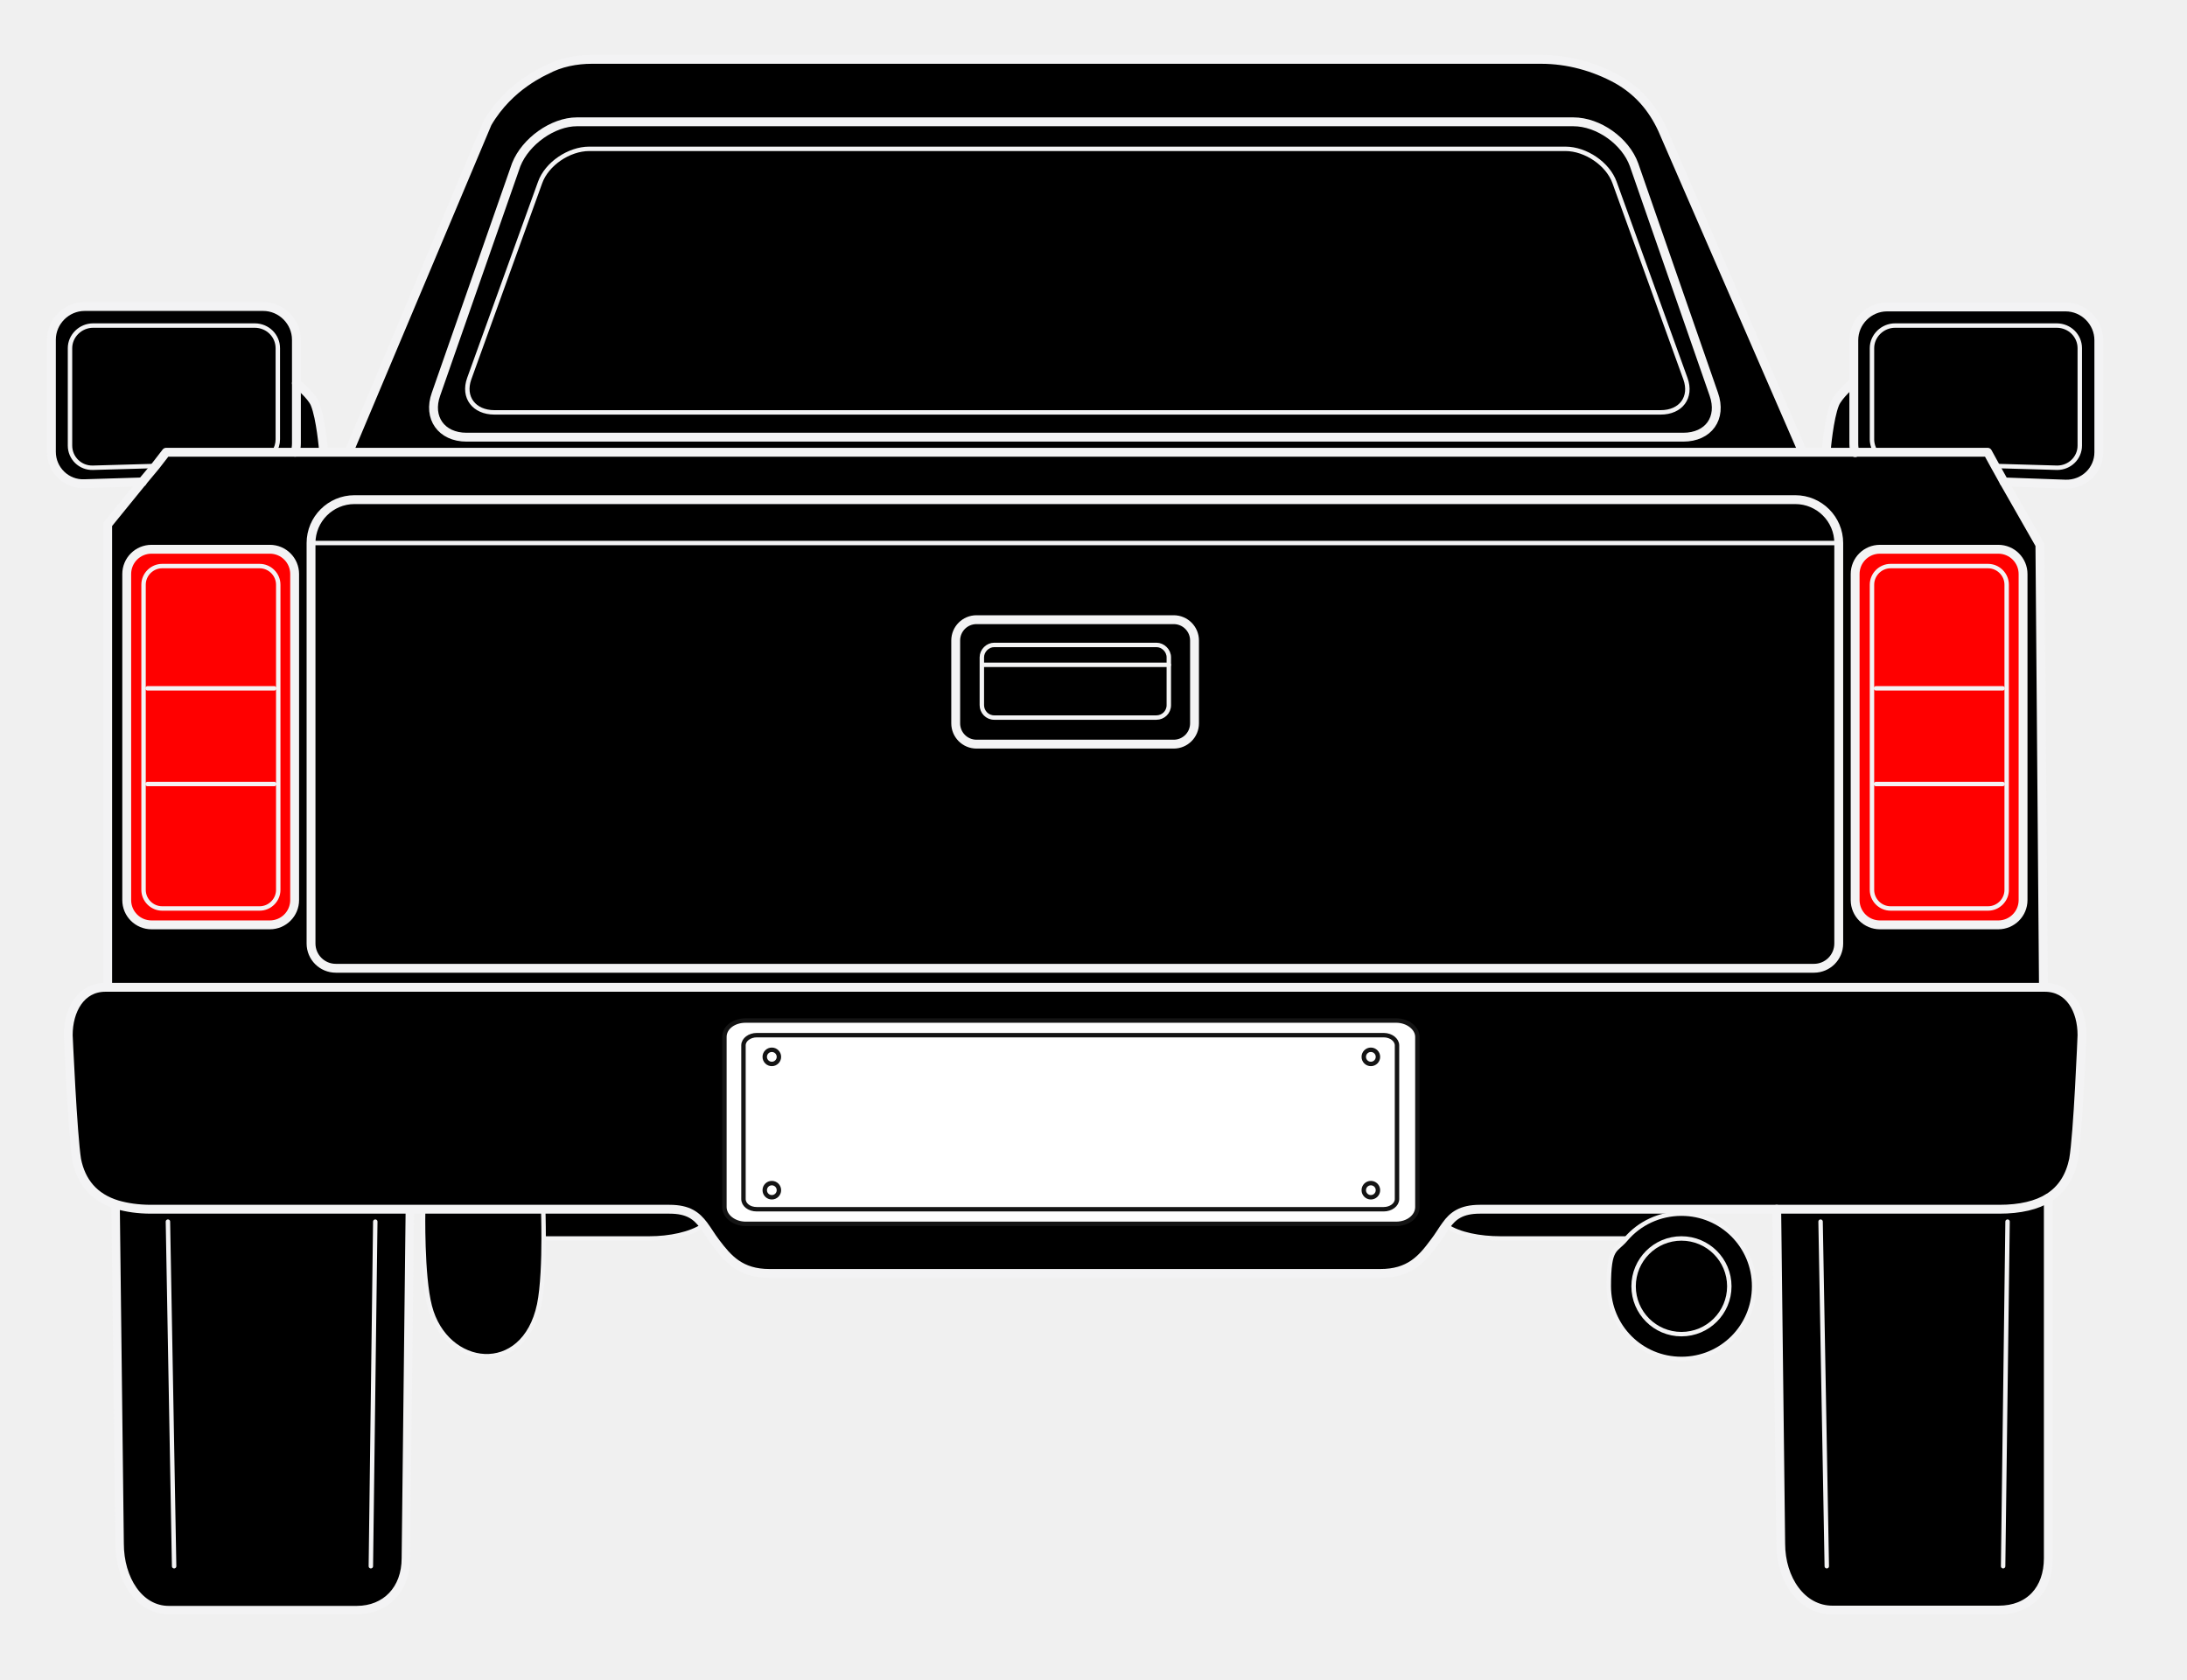
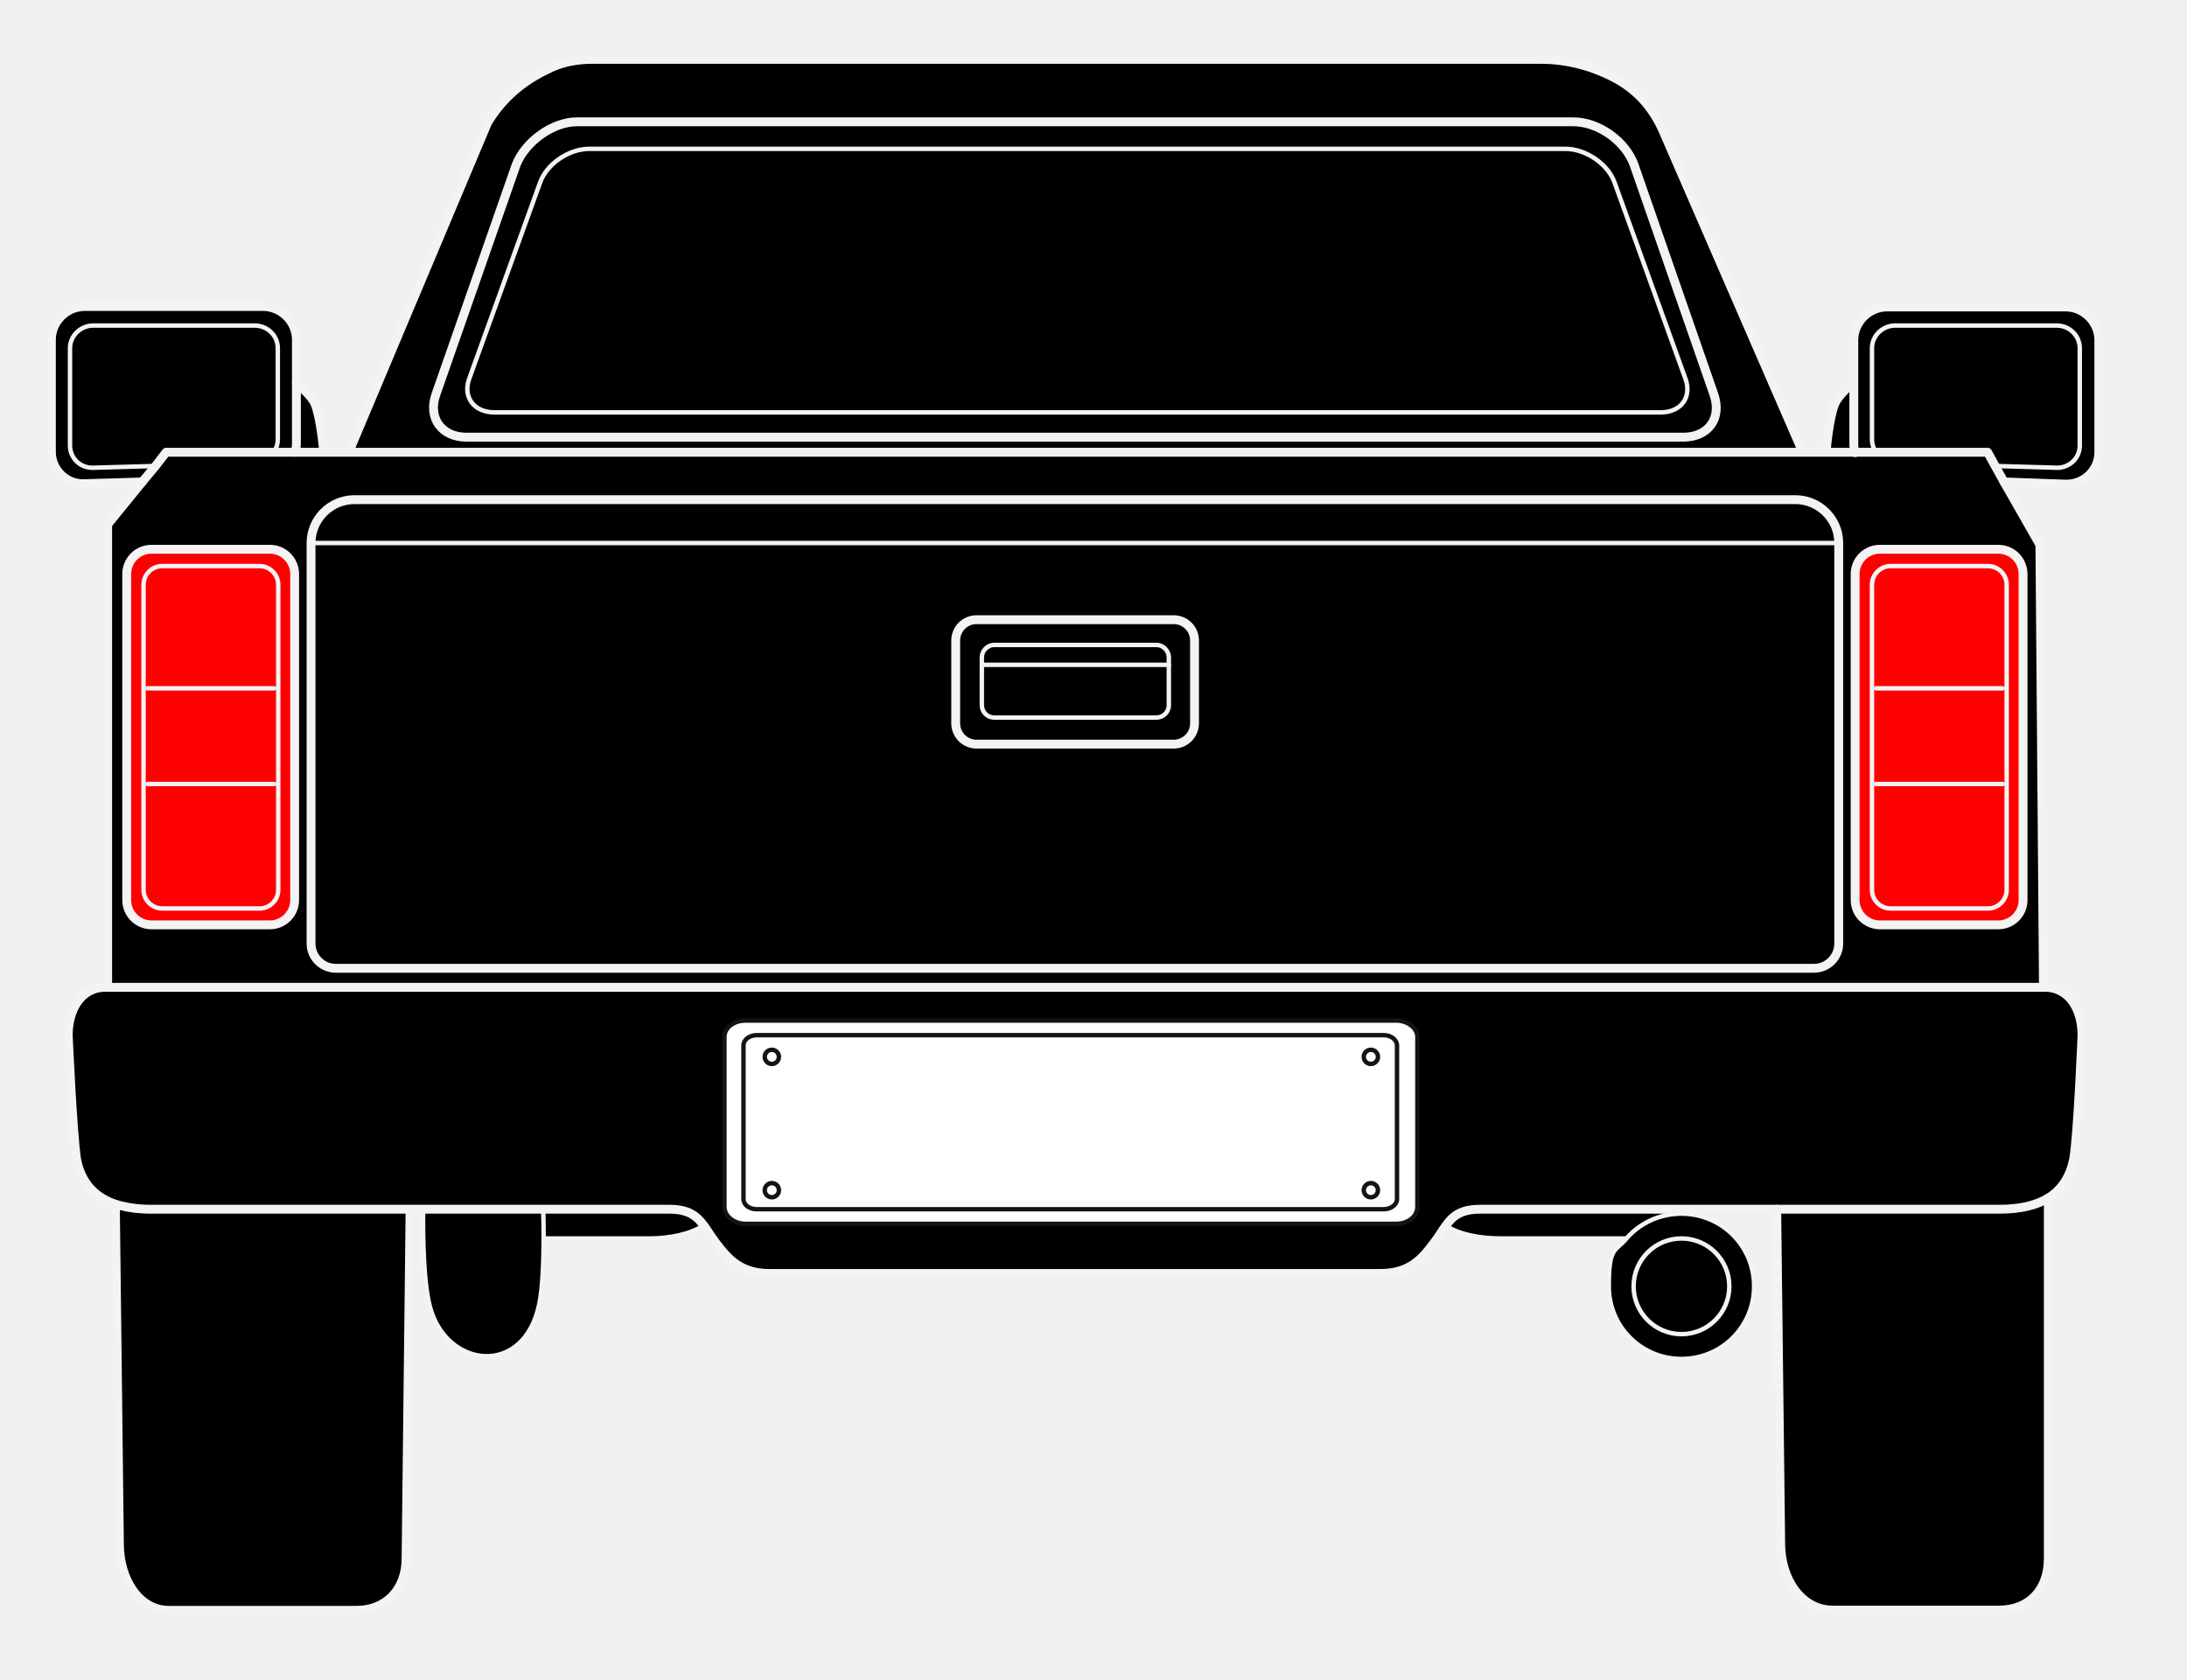
<svg xmlns="http://www.w3.org/2000/svg" id="Layer_1" version="1.1" viewBox="0 0 493.6 379.1">
  <defs>
    <style>
      .st0 {
        stroke: #141414;
      }

      .st0, .st1, .st2, .st3 {
        fill: none;
        stroke-linecap: round;
        stroke-linejoin: round;
      }

      .st4 {
        fill: #fff;
      }

      .st1 {
        stroke-width: 1.9px;
      }

      .st1, .st2, .st3 {
        stroke: #f3f3f4;
      }

      .st5 {
        fill: red;
      }

      .st2 {
        stroke-width: 2px;
      }
    </style>
  </defs>
  <g>
    <path d="M473.7,76.7v25.3c0,4.1-3.4,7.4-7.5,7.2l-13.9-.5-2-3.6,14,.4c2.8,0,5.1-2.2,5.1-5v-22c0-2.8-2.3-5.1-5.2-5.1h-36.5c-2.8,0-5.2,2.3-5.2,5.1v20.6c0,1.1.4,2.1.9,3h-4.9c-.2-.6-.3-1.3-.3-2v-23.4c0-4.1,3.4-7.5,7.5-7.5h40.3c4.1,0,7.5,3.4,7.5,7.5Z" />
    <path d="M469.5,78.5v22c0,2.8-2.3,5.1-5.1,5l-14-.4-1.7-3h-25.1c-.6-.9-.9-1.9-.9-3v-20.6c0-2.8,2.3-5.1,5.2-5.1h36.5c2.8,0,5.2,2.3,5.2,5.1Z" />
    <path d="M469.9,233.7s-.9,22.5-1.9,28.1c-.8,3.8-2.6,6.7-5.6,8.6-2.7,1.7-6.4,2.6-11.2,2.6h-117.2c-4.2,0-6.1,1.5-7.6,3.6-.9,1.2-1.6,2.5-2.7,3.9-2.8,3.8-5.6,7-12.2,7h-137.8c-6.6,0-9.4-3.3-12.2-7-1-1.3-1.8-2.7-2.7-3.9-1.6-2.1-3.4-3.6-7.7-3.6H34.1c-3,0-5.5-.4-7.6-1-5.3-1.6-8.2-5.2-9.2-10.2-.9-5.6-1.9-28.1-1.9-28.1,0-5.6,2.8-10.8,8.4-10.8h437.7c5.6,0,8.4,5.1,8.4,10.8ZM319.8,272.6v-38.4c0-2.1-2.1-3.7-4.8-3.7h-146.8c-2.6,0-4.8,1.7-4.8,3.7v38.4c0,2.1,2.1,3.8,4.8,3.8h146.8c2.6,0,4.8-1.7,4.8-3.8Z" />
    <path d="M462.4,270.5v81.3c0,7-4.2,11.7-11.2,11.7h-37.5c-7,0-11.7-7-11.7-15l-.9-75.5h50.1c4.8,0,8.5-.9,11.2-2.6h0Z" />
    <path d="M35.1,105.2l2.5-3.1h41.3s328,0,328,0h5.5s6.4,0,6.4,0h29.9l1.7,3,2,3.6,8,14.2.8,99.7v.2H24.3v-104.5l7.8-9.6h0l2.9-3.6ZM456.7,203.2v-73.6c0-3.1-2.5-5.6-5.6-5.6h-26.7c-3.1,0-5.6,2.5-5.6,5.6v73.6c0,3.1,2.5,5.6,5.6,5.6h26.7c3.1,0,5.6-2.5,5.6-5.6ZM415.1,213v-90.4c0-5.4-4.4-9.8-9.8-9.8H80c-5.4,0-9.8,4.4-9.8,9.8v90.4c0,3.1,2.5,5.6,5.6,5.6h333.7c3.1,0,5.6-2.5,5.6-5.6ZM66.6,203.2v-73.6c0-3.1-2.5-5.6-5.6-5.6h-26.7c-3.1,0-5.6,2.5-5.6,5.6v73.6c0,3.1,2.5,5.6,5.6,5.6h26.7c3.1,0,5.6-2.5,5.6-5.6Z" />
    <path class="st5" d="M456.7,129.6v73.6c0,3.1-2.5,5.6-5.6,5.6h-26.7c-3.1,0-5.6-2.5-5.6-5.6v-73.6c0-3.1,2.5-5.6,5.6-5.6h26.7c3.1,0,5.6,2.5,5.6,5.6ZM452.9,200.9v-68.9c0-2.3-1.9-4.2-4.2-4.2h-22c-2.3,0-4.2,1.9-4.2,4.2v68.9c0,2.3,1.9,4.2,4.2,4.2h22c2.3,0,4.2-1.9,4.2-4.2Z" />
    <path class="st5" d="M452.9,177v23.9c0,2.3-1.9,4.2-4.2,4.2h-22c-2.3,0-4.2-1.9-4.2-4.2v-23.9h30.5Z" />
    <polygon class="st5" points="452.9 155.4 452.9 177 452 177 423.4 177 422.5 177 422.5 155.4 423.4 155.4 452 155.4 452.9 155.4" />
    <path class="st5" d="M452.9,132v23.4h-30.5v-23.4c0-2.3,1.9-4.2,4.2-4.2h22c2.3,0,4.2,1.9,4.2,4.2Z" />
    <path d="M418.7,102.1h-6.4v-.6s.6-7.1,1.9-10.3c.8-1.9,4-4.7,4-4.7h.2v13.6c0,.7.1,1.4.3,2Z" />
    <path d="M415.1,122.6v90.4c0,3.1-2.5,5.6-5.6,5.6H75.8c-3.1,0-5.6-2.5-5.6-5.6v-90.4h344.9ZM269.6,163.4v-18.7c0-2.6-2.1-4.7-4.7-4.7h-44.5c-2.6,0-4.7,2.1-4.7,4.7v18.7c0,2.6,2.1,4.7,4.7,4.7h44.5c2.6,0,4.7-2.1,4.7-4.7Z" />
    <path d="M415.1,122.6H70.2c0-5.4,4.4-9.8,9.8-9.8h325.2c5.4,0,9.8,4.4,9.8,9.8Z" />
    <path d="M406.8,101.9v.2H78.8v-.2l31.2-74.1c2.5-4.3,5.8-7.3,8.5-9.2,2.7-1.9,4.8-2.8,4.8-2.8,3.1-1.7,6.8-2.4,10.3-2.4h214.2c6,0,11.9,1.6,17.2,4.5,2.3,1.3,4.3,2.9,6,4.8s3.1,4.1,4.2,6.5l31.6,72.7ZM380,98.7c5.7,0,8.8-4.4,6.9-9.7l-18-51.8c-1.9-5.4-8-9.7-13.7-9.7h-224.9c-5.4,0-11.6,4.4-13.7,9.7l-18.1,51.8c-1.9,5.4,1.2,9.7,6.9,9.7h274.6Z" />
    <path d="M379.5,274c9.1,0,16.4,7.3,16.4,16.4s-7.3,16.4-16.4,16.4-16.4-7.3-16.4-16.4,1.5-7.8,3.9-10.7c3-3.5,7.5-5.7,12.5-5.7ZM390.3,290.4c0-6-4.8-10.8-10.8-10.8s-10.8,4.8-10.8,10.8,4.8,10.8,10.8,10.8,10.8-4.8,10.8-10.8Z" />
    <circle cx="379.5" cy="290.4" r="10.8" />
    <path d="M386.9,89c1.9,5.4-1.2,9.7-6.9,9.7H105.3c-5.7,0-8.8-4.4-6.9-9.7l18.1-51.8c2.1-5.3,8.3-9.7,13.7-9.7h224.9c5.7,0,11.8,4.4,13.7,9.7l18,51.8ZM374.8,93.1c4.6,0,7.2-3.4,5.6-7.6l-16-44.3c-1.5-4.2-6.5-7.6-11.1-7.6h-220.3c-4.6,0-9.6,3.4-11.1,7.6l-16,44.3c-1.5,4.2,1,7.6,5.7,7.6h263.3Z" />
    <path d="M380.5,85.5c1.5,4.2-1,7.6-5.6,7.6H111.6c-4.6,0-7.2-3.4-5.7-7.6l16-44.3c1.5-4.2,6.5-7.6,11.1-7.6h220.3c4.6,0,9.6,3.4,11.1,7.6l16,44.3Z" />
    <path d="M379.5,273v.9c-5,0-9.5,2.2-12.5,5.7h-.1c0-.1-28.2-.1-28.2-.1-4.7,0-9.4-.9-12.2-2.8h-.2c1.6-2.2,3.5-3.8,7.6-3.8h45.5Z" />
    <path class="st4" d="M319.8,234.1v38.4c0,2.1-2.1,3.8-4.8,3.8h-146.8c-2.6,0-4.8-1.7-4.8-3.8v-38.4c0-2.1,2.1-3.7,4.8-3.7h146.8c2.6,0,4.8,1.7,4.8,3.7ZM315.4,270.7v-34.7c0-1.3-1.4-2.3-3-2.3h-141.5c-1.7,0-3,1.1-3,2.3v34.7c0,1.3,1.4,2.3,3,2.3h141.5c1.7,0,3-1,3-2.3Z" />
    <path class="st4" d="M315.4,236v34.7c0,1.3-1.4,2.3-3,2.3h-141.5c-1.7,0-3-1-3-2.3v-34.7c0-1.3,1.4-2.3,3-2.3h141.5c1.7,0,3,1.1,3,2.3ZM311,238.6c0-.9-.7-1.6-1.6-1.6s-1.6.7-1.6,1.6.7,1.6,1.6,1.6,1.6-.7,1.6-1.6ZM311,268.7c0-.9-.7-1.6-1.6-1.6s-1.6.7-1.6,1.6.7,1.6,1.6,1.6,1.6-.7,1.6-1.6ZM175.9,238.6c0-.9-.7-1.6-1.6-1.6s-1.6.7-1.6,1.6.7,1.6,1.6,1.6,1.6-.7,1.6-1.6ZM175.9,268.7c0-.9-.7-1.6-1.6-1.6s-1.6.7-1.6,1.6.7,1.6,1.6,1.6,1.6-.7,1.6-1.6Z" />
    <circle class="st4" cx="309.4" cy="238.6" r="1.6" />
    <circle class="st4" cx="309.4" cy="268.7" r="1.6" />
    <path d="M263.7,150.1v-1.7c0-1.5-1.3-2.8-2.8-2.8h-36.6c-1.6,0-2.8,1.3-2.8,2.8v10.8c0,1.6,1.3,2.8,2.8,2.8h36.6c1.5,0,2.8-1.3,2.8-2.8v-9.1ZM269.6,144.6v18.7c0,2.6-2.1,4.7-4.7,4.7h-44.5c-2.6,0-4.7-2.1-4.7-4.7v-18.7c0-2.6,2.1-4.7,4.7-4.7h44.5c2.6,0,4.7,2.1,4.7,4.7Z" />
    <path d="M263.7,150.1v9.1c0,1.6-1.3,2.8-2.8,2.8h-36.6c-1.6,0-2.8-1.3-2.8-2.8v-9.1h42.2Z" />
    <path d="M263.7,148.4v1.7h-42.2v-1.7c0-1.5,1.3-2.8,2.8-2.8h36.6c1.5,0,2.8,1.3,2.8,2.8Z" />
    <circle class="st4" cx="174.2" cy="238.6" r="1.6" />
    <circle class="st4" cx="174.2" cy="268.7" r="1.6" />
    <path d="M158.9,276.7h-.2c-2.8,2-7.5,2.9-12.2,2.9h-23.6c0,0-.2,0-.2,0,0-3.8-.1-6.6-.1-6.6h28.6c4.2,0,6.1,1.5,7.7,3.6Z" />
    <path d="M122.7,273s.1,2.8.1,6.6c0,4.8-.2,11-1,14.9-3.6,16.6-21.2,14.4-24.7.4-1.8-7-1.5-21.7-1.5-21.7v-.2h27.2Z" />
    <path d="M92.4,273l-.9,78.7c0,7-4.4,11.7-11.1,11.7h-42.4c-6.6,0-11.1-7-11.1-15l-.9-75.5.3-1c2.1.7,4.7,1,7.6,1h58.3Z" />
    <path d="M73,101.5v.6h-6.4c.2-.6.3-1.3.3-2v-13.6s3.4,2.7,4.2,4.7c1.3,3.2,1.9,10.3,1.9,10.3Z" />
    <path d="M66.9,86.5v13.6c0,.7,0,1.4-.3,2h-4.8c.6-.8.9-1.8.9-2.9v-20.6c0-2.8-2.3-5.1-5.2-5.1H21c-2.8,0-5.2,2.3-5.2,5.1v22c0,2.8,2.3,5.1,5.2,5l14.1-.4-2.9,3.6h0l-13,.4c-4.1.1-7.5-3.1-7.5-7.2v-25.3c0-4.1,3.4-7.5,7.5-7.5h40.3c4.1,0,7.5,3.4,7.5,7.5v9.8Z" />
    <path class="st5" d="M66.6,129.6v73.6c0,3.1-2.5,5.6-5.6,5.6h-26.7c-3.1,0-5.6-2.5-5.6-5.6v-73.6c0-3.1,2.5-5.6,5.6-5.6h26.7c3.1,0,5.6,2.5,5.6,5.6ZM62.8,200.9v-68.9c0-2.3-1.9-4.2-4.2-4.2h-22c-2.3,0-4.2,1.9-4.2,4.2v68.9c0,2.3,1.9,4.2,4.2,4.2h22c2.3,0,4.2-1.9,4.2-4.2Z" />
    <path class="st5" d="M62.8,177v23.9c0,2.3-1.9,4.2-4.2,4.2h-22c-2.3,0-4.2-1.9-4.2-4.2v-23.9h30.5Z" />
    <polygon class="st5" points="62.8 155.4 62.8 177 61.9 177 33.3 177 32.4 177 32.4 155.4 33.3 155.4 61.9 155.4 62.8 155.4" />
    <path class="st5" d="M62.8,132v23.4h-30.5v-23.4c0-2.3,1.9-4.2,4.2-4.2h22c2.3,0,4.2,1.9,4.2,4.2Z" />
    <path d="M62.7,78.5v20.6c0,1.1-.3,2.1-.9,2.9h-24.3l-2.5,3.1-14.1.4c-2.8,0-5.2-2.2-5.2-5v-22c0-2.8,2.3-5.1,5.2-5.1h36.6c2.8,0,5.2,2.3,5.2,5.1Z" />
  </g>
  <g>
    <polyline class="st2" points="32.1 108.8 35.1 105.2 37.5 102.1 61.8 102.1 66.6 102.1 73 102.1 78.8 102.1 406.8 102.1 412.3 102.1 418.7 102.1 423.5 102.1 448.6 102.1 450.3 105.2 452.3 108.8 460.4 123 461.2 222.7" />
    <polyline class="st2" points="24.3 222.7 24.3 118.4 32.1 108.8" />
    <line class="st3" x1="70.2" y1="122.6" x2="415.1" y2="122.6" />
    <path class="st2" d="M452.3,108.8l13.9.5c4.1.1,7.5-3.1,7.5-7.2v-25.3c0-4.1-3.4-7.5-7.5-7.5h-40.3c-4.1,0-7.5,3.4-7.5,7.5v23.4c0,.7.1,1.4.3,2" />
    <path class="st2" d="M66.6,102.1h0c.2-.6.3-1.3.3-2v-23.4c0-4.1-3.4-7.5-7.5-7.5H19.1c-4.1,0-7.5,3.4-7.5,7.5v25.3c0,4.1,3.4,7.4,7.5,7.2l13-.4h0" />
    <path class="st2" d="M116.5,37.2c2.1-5.3,8.3-9.7,13.7-9.7h224.9c5.7,0,11.8,4.4,13.7,9.7l18,51.8c1.9,5.4-1.2,9.7-6.9,9.7H105.3c-5.7,0-8.8-4.4-6.9-9.7l18.1-51.8Z" />
    <path class="st3" d="M121.9,41.2c1.5-4.2,6.5-7.6,11.1-7.6h220.3c4.6,0,9.6,3.4,11.1,7.6l16,44.3c1.5,4.2-1,7.6-5.6,7.6H111.6c-4.6,0-7.2-3.4-5.7-7.6l16-44.3Z" />
    <path class="st2" d="M78.8,101.9l31.2-74.1c2.5-4.3,5.8-7.3,8.5-9.2,2.7-1.9,4.8-2.8,4.8-2.8,3.1-1.7,6.8-2.4,10.3-2.4h214.2c6,0,11.9,1.6,17.2,4.5,2.3,1.3,4.3,2.9,6,4.8s3.1,4.1,4.2,6.5l31.6,72.7" />
    <path class="st2" d="M70.2,122.6c0-5.4,4.4-9.8,9.8-9.8h325.2c5.4,0,9.8,4.4,9.8,9.8v90.4c0,3.1-2.5,5.6-5.6,5.6H75.8c-3.1,0-5.6-2.5-5.6-5.6v-90.4Z" />
    <path class="st2" d="M215.7,144.6c0-2.6,2.1-4.7,4.7-4.7h44.5c2.6,0,4.7,2.1,4.7,4.7v18.7c0,2.6-2.1,4.7-4.7,4.7h-44.5c-2.6,0-4.7-2.1-4.7-4.7v-18.7Z" />
    <path class="st3" d="M221.6,150.1v-1.7c0-1.5,1.3-2.8,2.8-2.8h36.6c1.5,0,2.8,1.3,2.8,2.8v10.8c0,1.6-1.3,2.8-2.8,2.8h-36.6c-1.6,0-2.8-1.3-2.8-2.8v-9.1Z" />
    <path class="st2" d="M28.6,129.6c0-3.1,2.5-5.6,5.6-5.6h26.7c3.1,0,5.6,2.5,5.6,5.6v73.6c0,3.1-2.5,5.6-5.6,5.6h-26.7c-3.1,0-5.6-2.5-5.6-5.6v-73.6Z" />
    <path class="st2" d="M418.7,129.6c0-3.1,2.5-5.6,5.6-5.6h26.7c3.1,0,5.6,2.5,5.6,5.6v73.6c0,3.1-2.5,5.6-5.6,5.6h-26.7c-3.1,0-5.6-2.5-5.6-5.6v-73.6Z" />
    <path class="st3" d="M32.4,155.4v-23.4c0-2.3,1.9-4.2,4.2-4.2h22c2.3,0,4.2,1.9,4.2,4.2v68.9c0,2.3-1.9,4.2-4.2,4.2h-22c-2.3,0-4.2-1.9-4.2-4.2v-45.4Z" />
    <path class="st3" d="M422.5,155.4v-23.4c0-2.3,1.9-4.2,4.2-4.2h22c2.3,0,4.2,1.9,4.2,4.2v68.9c0,2.3-1.9,4.2-4.2,4.2h-22c-2.3,0-4.2-1.9-4.2-4.2v-45.4Z" />
    <line class="st3" x1="33.3" y1="155.4" x2="61.9" y2="155.4" />
    <line class="st3" x1="33.3" y1="177" x2="61.9" y2="177" />
    <line class="st3" x1="423.4" y1="155.4" x2="452" y2="155.4" />
    <line class="st3" x1="423.4" y1="177" x2="452" y2="177" />
    <path class="st2" d="M461.2,222.9h.3c5.6,0,8.4,5.1,8.4,10.8,0,0-.9,22.5-1.9,28.1-.8,3.8-2.6,6.7-5.6,8.6-2.7,1.7-6.4,2.6-11.2,2.6h-117.2c-4.2,0-6.1,1.5-7.6,3.6-.9,1.2-1.6,2.5-2.7,3.9-2.8,3.8-5.6,7-12.2,7h-137.8c-6.6,0-9.4-3.3-12.2-7-1-1.3-1.8-2.7-2.7-3.9-1.6-2.1-3.4-3.6-7.7-3.6H34.1c-3,0-5.5-.4-7.6-1-5.3-1.6-8.2-5.2-9.2-10.2-.9-5.6-1.9-28.1-1.9-28.1,0-5.6,2.8-10.8,8.4-10.8h437.4Z" />
    <path class="st0" d="M163.5,234.1c0-2.1,2.1-3.7,4.8-3.7h146.8c2.6,0,4.8,1.7,4.8,3.7v38.4c0,2.1-2.1,3.8-4.8,3.8h-146.8c-2.6,0-4.8-1.7-4.8-3.8v-38.4Z" />
    <path class="st0" d="M167.8,236c0-1.3,1.4-2.3,3-2.3h141.5c1.7,0,3,1.1,3,2.3v34.7c0,1.3-1.4,2.3-3,2.3h-141.5c-1.7,0-3-1-3-2.3v-34.7Z" />
    <circle class="st0" cx="174.2" cy="238.6" r="1.6" />
    <circle class="st0" cx="309.4" cy="238.6" r="1.6" />
    <circle class="st0" cx="174.2" cy="268.7" r="1.6" />
    <circle class="st0" cx="309.4" cy="268.7" r="1.6" />
    <path class="st3" d="M379.5,274c9.1,0,16.4,7.3,16.4,16.4s-7.3,16.4-16.4,16.4-16.4-7.3-16.4-16.4,1.5-7.8,3.9-10.7c3-3.5,7.5-5.7,12.5-5.7Z" />
    <circle class="st3" cx="379.5" cy="290.4" r="10.8" />
    <path class="st3" d="M95.5,273.2s-.3,14.8,1.5,21.7c3.6,14,21.2,16.2,24.7-.4.8-3.9,1-10.2,1-14.9,0-3.8-.1-6.6-.1-6.6" />
    <path class="st1" d="M26.1,273l.9,75.5c0,8,4.4,15,11.1,15h42.4c6.6,0,11.1-4.7,11.1-11.7l.9-78.7" />
    <path class="st2" d="M401,273l.9,75.5c0,8,4.7,15,11.7,15h37.5c7,0,11.2-4.7,11.2-11.7v-81.3" />
-     <line class="st3" x1="37.9" y1="275.8" x2="39.3" y2="353.6" />
-     <line class="st3" x1="84.7" y1="275.8" x2="83.7" y2="353.6" />
-     <line class="st3" x1="410.9" y1="275.8" x2="412.3" y2="353.6" />
-     <line class="st3" x1="453.1" y1="275.8" x2="452.1" y2="353.6" />
    <path class="st3" d="M61.8,102.1h0c.6-.9.9-1.9.9-2.9v-20.6c0-2.8-2.3-5.1-5.2-5.1H21c-2.8,0-5.2,2.3-5.2,5.1v22c0,2.8,2.3,5.1,5.2,5l14.1-.4h0" />
    <path class="st3" d="M450.3,105.2l14,.4c2.8,0,5.1-2.2,5.1-5v-22c0-2.8-2.3-5.1-5.2-5.1h-36.5c-2.8,0-5.2,2.3-5.2,5.1v20.6c0,1.1.4,2.1.9,3" />
    <path class="st2" d="M66.9,86.5s3.4,2.7,4.2,4.7c1.3,3.2,1.9,10.3,1.9,10.3" />
    <path class="st2" d="M418.1,86.5s-3.2,2.7-4,4.7c-1.3,3.2-1.9,10.3-1.9,10.3" />
    <path class="st3" d="M122.9,279.6h23.6c4.7,0,9.4-1,12.2-2.9" />
    <path class="st3" d="M326.5,276.8c2.8,1.9,7.5,2.8,12.2,2.8h28.2" />
    <polyline class="st3" points="221.8 150.1 263.7 150.1 263.8 150.1" />
  </g>
</svg>
